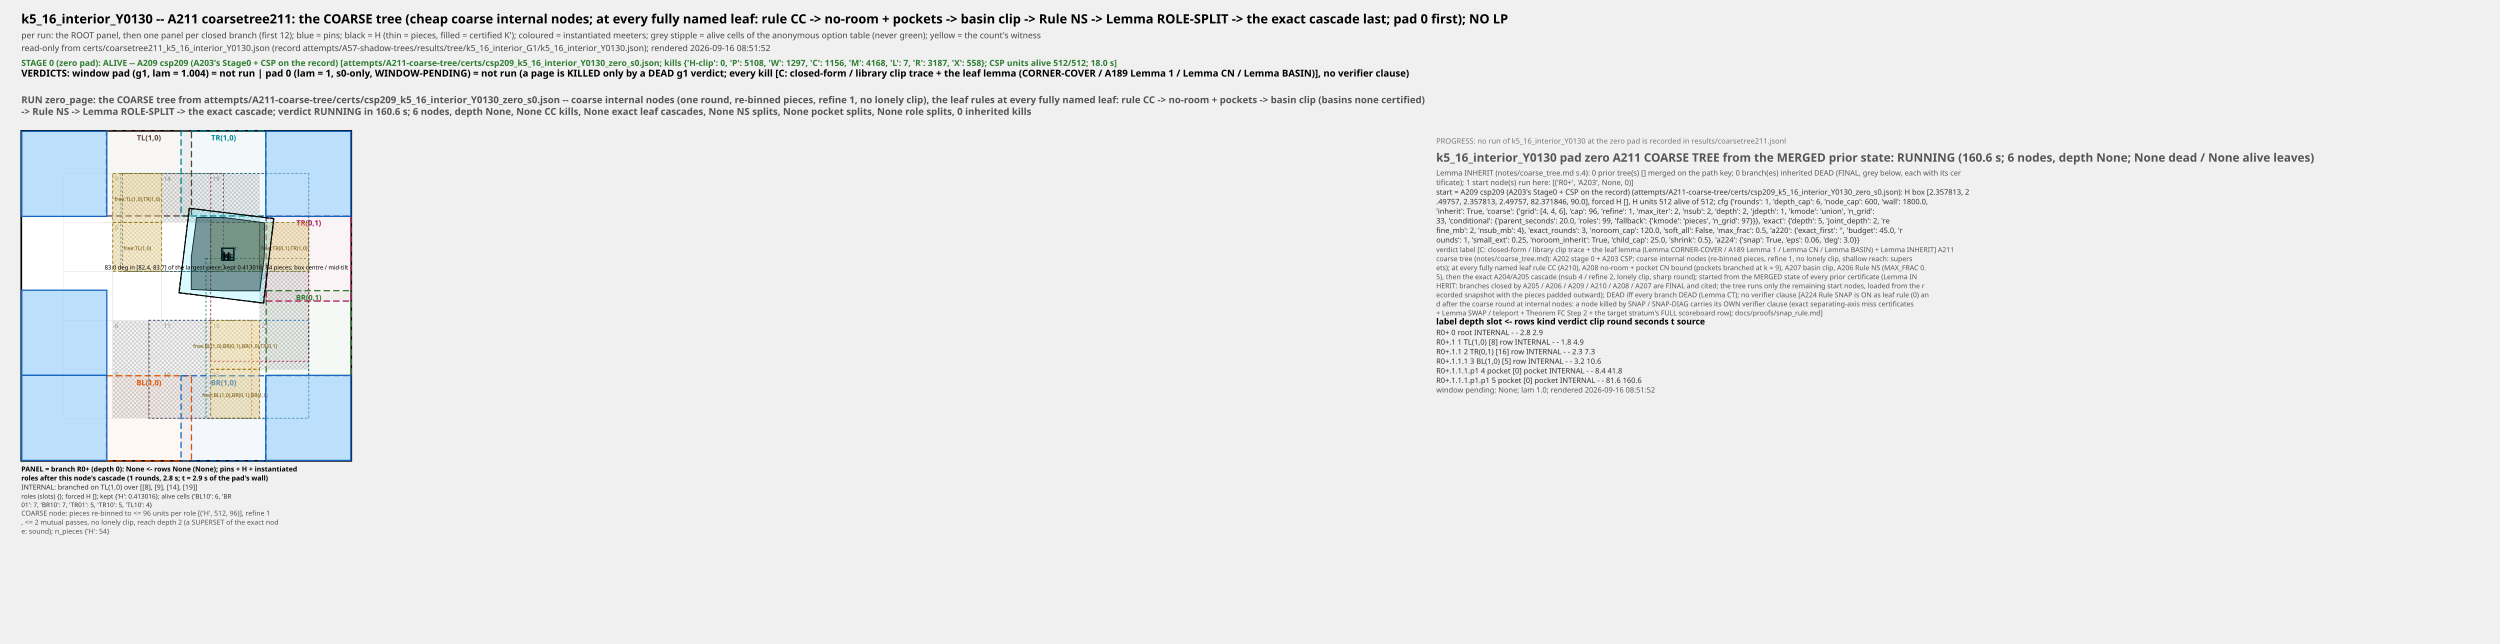
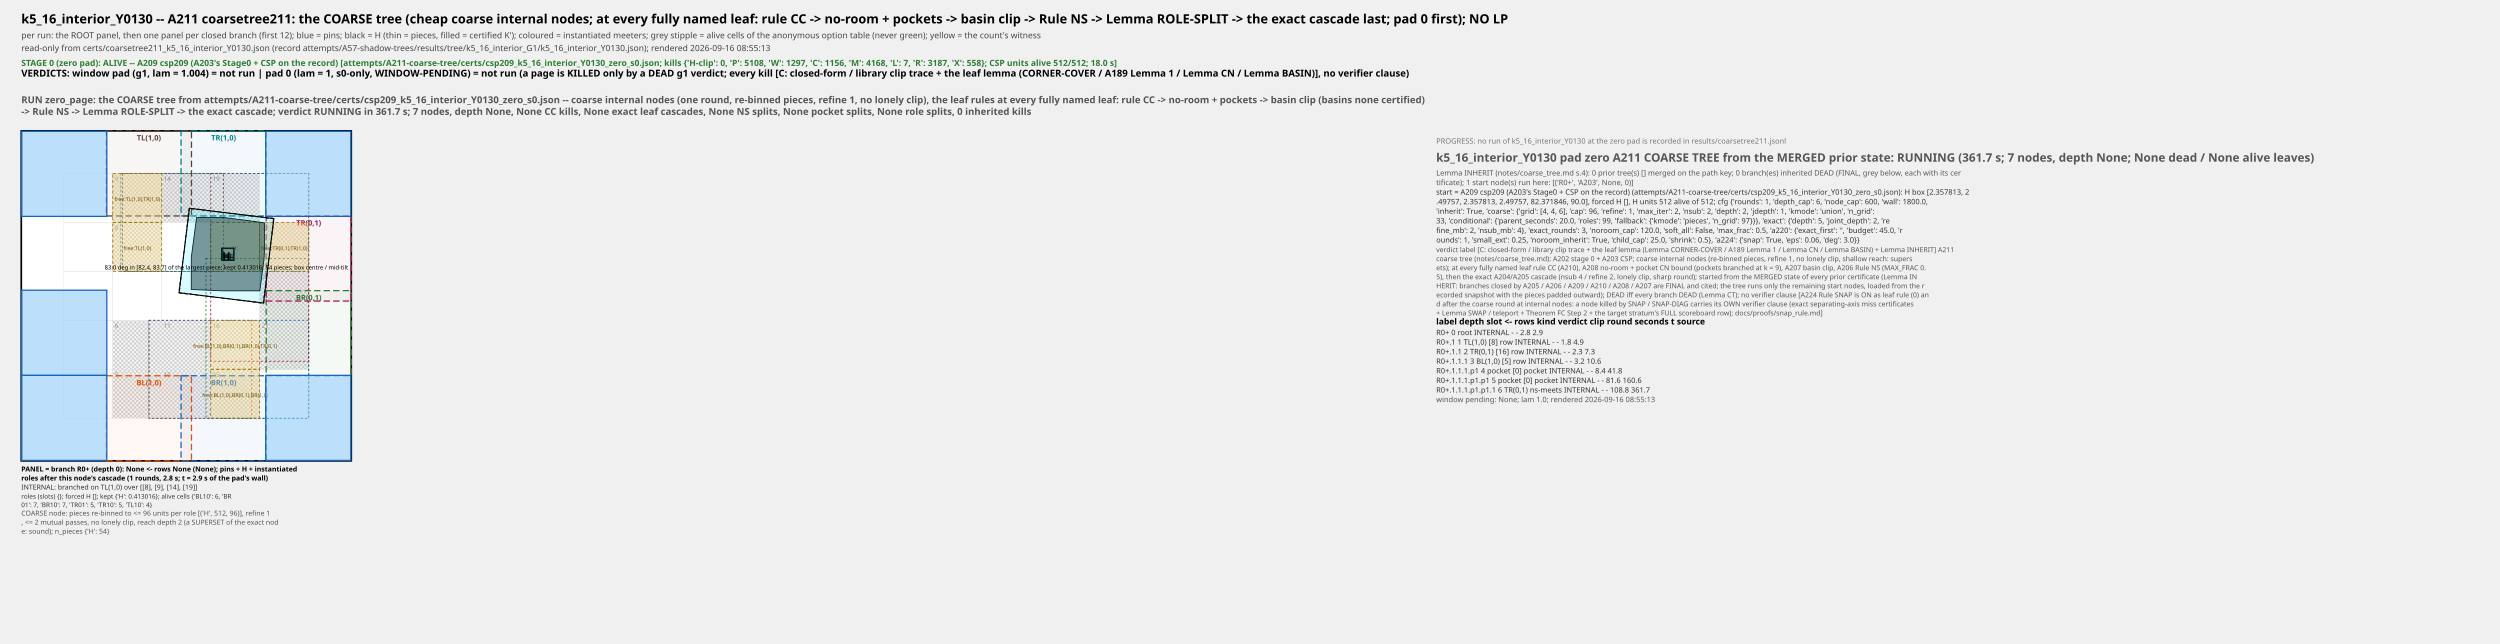
<svg xmlns="http://www.w3.org/2000/svg" width="2350" height="605" font-family="Segoe UI, sans-serif" style="background:#fff">
  <defs>
    <pattern id="stipple" width="4" height="4" patternUnits="userSpaceOnUse">
      <rect width="4" height="4" fill="#f2f2f2" />
      <circle cx="1" cy="1" r="0.7" fill="#999" />
      <circle cx="3" cy="3" r="0.7" fill="#999" />
    </pattern>
  </defs>
  <text x="20.0" y="22.0" font-size="12" fill="#000" text-anchor="start" font-weight="bold">k5_16_interior_Y0130 -- A211 coarsetree211: the COARSE tree (cheap coarse internal nodes; at every fully named leaf: rule CC -&gt; no-room + pockets -&gt; basin clip -&gt; Rule NS -&gt; Lemma ROLE-SPLIT -&gt; the exact cascade last; pad 0 first); NO LP</text>
  <text x="20.0" y="36.0" font-size="8" fill="#444" text-anchor="start">per run: the ROOT panel, then one panel per closed branch (first 12); blue = pins; black = H (thin = pieces, filled = certified K'); coloured = instantiated meeters; grey stipple = alive cells of the anonymous option table (never green); yellow = the count's witness</text>
-   <text x="20.0" y="48.0" font-size="8" fill="#444" text-anchor="start">read-only from certs/coarsetree211_k5_16_interior_Y0130.json (record attempts/A57-shadow-trees/results/tree/k5_16_interior_G1/k5_16_interior_Y0130.json); rendered 2026-09-16 08:51:52</text>
+   <text x="20.0" y="48.0" font-size="8" fill="#444" text-anchor="start">read-only from certs/coarsetree211_k5_16_interior_Y0130.json (record attempts/A57-shadow-trees/results/tree/k5_16_interior_G1/k5_16_interior_Y0130.json); rendered 2026-09-16 08:55:13</text>
  <text x="20.0" y="62.0" font-size="8" fill="#2e7d32" text-anchor="start" font-weight="bold">STAGE 0 (zero pad): ALIVE -- A209 csp209 (A203's Stage0 + CSP on the record) [attempts/A211-coarse-tree/certs/csp209_k5_16_interior_Y0130_zero_s0.json; kills {'H-clip': 0, 'P': 5108, 'W': 1297, 'C': 1156, 'M': 4168, 'L': 7, 'R': 3187, 'X': 558}; CSP units alive 512/512; 18.0 s]</text>
  <text x="20.0" y="72.0" font-size="9" fill="#000" text-anchor="start" font-weight="bold">VERDICTS: window pad (g1, lam = 1.004) = not run | pad 0 (lam = 1, s0-only, WINDOW-PENDING) = not run   (a page is KILLED only by a DEAD g1 verdict; every kill [C: closed-form / library clip trace + the leaf lemma (CORNER-COVER / A189 Lemma 1 / Lemma CN / Lemma BASIN)], no verifier clause)</text>
  <text x="20.0" y="97.0" font-size="9" fill="#555" text-anchor="start" font-weight="bold">RUN zero_page: the COARSE tree from attempts/A211-coarse-tree/certs/csp209_k5_16_interior_Y0130_zero_s0.json -- coarse internal nodes (one round, re-binned pieces, refine 1, no lonely clip), the leaf rules at every fully named leaf: rule CC -&gt; no-room + pockets -&gt; basin clip (basins none certified) </text>
-   <text x="20.0" y="108.0" font-size="9" fill="#555" text-anchor="start" font-weight="bold">-&gt; Rule NS -&gt; Lemma ROLE-SPLIT -&gt; the exact cascade; verdict RUNNING in 160.6 s; 6 nodes, depth None, None CC kills, None exact leaf cascades, None NS splits, None pocket splits, None role splits, 0 inherited kills</text>
+   <text x="20.0" y="108.0" font-size="9" fill="#555" text-anchor="start" font-weight="bold">-&gt; Rule NS -&gt; Lemma ROLE-SPLIT -&gt; the exact cascade; verdict RUNNING in 361.7 s; 7 nodes, depth None, None CC kills, None exact leaf cascades, None NS splits, None pocket splits, None role splits, 0 inherited kills</text>
  <text x="1350.0" y="135.0" font-size="7" fill="#777" text-anchor="start">PROGRESS: no run of k5_16_interior_Y0130 at the zero pad is recorded in results/coarsetree211.jsonl</text>
  <text x="1350.0" y="144.0" font-size="6" fill="#000" text-anchor="start" />
-   <text x="1350.0" y="152.0" font-size="11" fill="#555" text-anchor="start" font-weight="bold">k5_16_interior_Y0130  pad zero  A211 COARSE TREE from the MERGED prior state: RUNNING  (160.6 s; 6 nodes, depth None; None dead / None alive leaves)</text>
+   <text x="1350.0" y="152.0" font-size="11" fill="#555" text-anchor="start" font-weight="bold">k5_16_interior_Y0130  pad zero  A211 COARSE TREE from the MERGED prior state: RUNNING  (361.7 s; 7 nodes, depth None; None dead / None alive leaves)</text>
  <text x="1350.0" y="165.0" font-size="7" fill="#555" text-anchor="start">Lemma INHERIT (notes/coarse_tree.md s.4): 0 prior tree(s) [] merged on the path key; 0 branch(es) inherited DEAD (FINAL, grey below, each with its cer</text>
  <text x="1350.0" y="174.0" font-size="7" fill="#555" text-anchor="start">tificate); 1 start node(s) run here: [('R0+', 'A203', None, 0)]</text>
  <text x="1350.0" y="183.0" font-size="7" fill="#333" text-anchor="start">start = A209 csp209 (A203's Stage0 + CSP on the record) (attempts/A211-coarse-tree/certs/csp209_k5_16_interior_Y0130_zero_s0.json): H box [2.357813, 2</text>
  <text x="1350.0" y="192.0" font-size="7" fill="#333" text-anchor="start">.49757, 2.357813, 2.49757, 82.371846, 90.0], forced H [], H units 512 alive of 512; cfg {'rounds': 1, 'depth_cap': 6, 'node_cap': 600, 'wall': 1800.0,</text>
  <text x="1350.0" y="201.0" font-size="7" fill="#333" text-anchor="start"> 'inherit': True, 'coarse': {'grid': [4, 4, 6], 'cap': 96, 'refine': 1, 'max_iter': 2, 'nsub': 2, 'depth': 2, 'jdepth': 1, 'kmode': 'union', 'n_grid':</text>
  <text x="1350.0" y="210.0" font-size="7" fill="#333" text-anchor="start"> 33, 'conditional': {'parent_seconds': 20.0, 'roles': 99, 'fallback': {'kmode': 'pieces', 'n_grid': 97}}}, 'exact': {'depth': 5, 'joint_depth': 2, 're</text>
  <text x="1350.0" y="219.0" font-size="7" fill="#333" text-anchor="start">fine_mb': 2, 'nsub_mb': 4}, 'exact_rounds': 3, 'noroom_cap': 120.0, 'soft_all': False, 'max_frac': 0.5, 'a220': {'exact_first': '', 'budget': 45.0, 'r</text>
  <text x="1350.0" y="228.0" font-size="7" fill="#333" text-anchor="start">ounds': 1, 'small_ext': 0.25, 'noroom_inherit': True, 'child_cap': 25.0, 'shrink': 0.5}, 'a224': {'snap': True, 'eps': 0.06, 'deg': 3.0}}</text>
  <text x="1350.0" y="237.0" font-size="6.5" fill="#555" text-anchor="start">verdict label [C: closed-form / library clip trace + the leaf lemma (Lemma CORNER-COVER / A189 Lemma 1 / Lemma CN / Lemma BASIN) + Lemma INHERIT] A211</text>
  <text x="1350.0" y="245.5" font-size="6.5" fill="#555" text-anchor="start"> coarse tree (notes/coarse_tree.md): A202 stage 0 + A203 CSP; coarse internal nodes (re-binned pieces, refine 1, no lonely clip, shallow reach: supers</text>
  <text x="1350.0" y="254.0" font-size="6.5" fill="#555" text-anchor="start">ets); at every fully named leaf rule CC (A210), A208 no-room + pocket CN bound (pockets branched at k = 9), A207 basin clip, A206 Rule NS (MAX_FRAC 0.</text>
  <text x="1350.0" y="262.5" font-size="6.5" fill="#555" text-anchor="start">5), then the exact A204/A205 cascade (nsub 4 / refine 2, lonely clip, sharp round); started from the MERGED state of every prior certificate (Lemma IN</text>
  <text x="1350.0" y="271.0" font-size="6.5" fill="#555" text-anchor="start">HERIT: branches closed by A205 / A206 / A209 / A210 / A208 / A207 are FINAL and cited; the tree runs only the remaining start nodes, loaded from the r</text>
  <text x="1350.0" y="279.5" font-size="6.5" fill="#555" text-anchor="start">ecorded snapshot with the pieces padded outward); DEAD iff every branch DEAD (Lemma CT); no verifier clause  [A224 Rule SNAP is ON as leaf rule (0) an</text>
  <text x="1350.0" y="288.0" font-size="6.5" fill="#555" text-anchor="start">d after the coarse round at internal nodes: a node killed by SNAP / SNAP-DIAG carries its OWN verifier clause (exact separating-axis miss certificates</text>
  <text x="1350.0" y="296.5" font-size="6.5" fill="#555" text-anchor="start"> + Lemma SWAP / teleport + Theorem FC Step 2 + the target stratum's FULL scoreboard row); docs/proofs/snap_rule.md]</text>
  <text x="1350.0" y="305.0" font-size="8" fill="#000" text-anchor="start" font-weight="bold">label        depth  slot      &lt;- rows          kind   verdict   clip     round  seconds  t     source</text>
  <text x="1350.0" y="315.0" font-size="7" fill="#333" text-anchor="start">R0+          0      root                              INTERNAL  -        -      2.8      2.9</text>
  <text x="1350.0" y="324.0" font-size="7" fill="#333" text-anchor="start">R0+.1        1      TL(1,0)   [8]              row    INTERNAL  -        -      1.8      4.9</text>
  <text x="1350.0" y="333.0" font-size="7" fill="#333" text-anchor="start">R0+.1.1      2      TR(0,1)   [16]             row    INTERNAL  -        -      2.3      7.3</text>
  <text x="1350.0" y="342.0" font-size="7" fill="#333" text-anchor="start">R0+.1.1.1    3      BL(1,0)   [5]              row    INTERNAL  -        -      3.2      10.6</text>
  <text x="1350.0" y="351.0" font-size="7" fill="#333" text-anchor="start">R0+.1.1.1.p1 4      pocket    [0]              pocket INTERNAL  -        -      8.4      41.8</text>
  <text x="1350.0" y="360.0" font-size="7" fill="#333" text-anchor="start">R0+.1.1.1.p1.p1 5      pocket    [0]              pocket INTERNAL  -        -      81.6     160.6</text>
-   <text x="1350.0" y="369.0" font-size="7" fill="#555" text-anchor="start">window pending: None; lam 1.0; rendered 2026-09-16 08:51:52</text>
+   <text x="1350.0" y="369.0" font-size="7" fill="#333" text-anchor="start">R0+.1.1.1.p1.p1.1 6      TR(0,1)                    ns-meets INTERNAL  -        -      108.8    361.7</text>
+   <text x="1350.0" y="378.0" font-size="7" fill="#555" text-anchor="start">window pending: None; lam 1.0; rendered 2026-09-16 08:55:13</text>
  <rect x="20.0" y="123.0" width="310.2" height="310.2" fill="#fff" fill-opacity="1.00" stroke="#000" stroke-width="1.60" />
  <rect x="60.0" y="347.1" width="46.0" height="46.0" fill="#fff" fill-opacity="1.00" stroke="#ddd" stroke-width="0.30" />
  <rect x="60.0" y="301.1" width="46.0" height="46.0" fill="#fff" fill-opacity="1.00" stroke="#ddd" stroke-width="0.30" />
  <rect x="60.0" y="255.1" width="46.0" height="46.0" fill="#fff" fill-opacity="1.00" stroke="#ddd" stroke-width="0.30" />
  <rect x="60.0" y="209.0" width="46.0" height="46.0" fill="#fff" fill-opacity="1.00" stroke="#ddd" stroke-width="0.30" />
  <rect x="60.0" y="163.0" width="46.0" height="46.0" fill="#fff" fill-opacity="1.00" stroke="#ddd" stroke-width="0.30" />
  <rect x="106.0" y="347.1" width="46.0" height="46.0" fill="url(#stipple)" fill-opacity="1.00" stroke="#ddd" stroke-width="0.30" />
  <text x="108.0" y="354.1" font-size="5.5" fill="#888" text-anchor="start">5</text>
  <rect x="106.0" y="301.1" width="46.0" height="46.0" fill="url(#stipple)" fill-opacity="1.00" stroke="#ddd" stroke-width="0.30" />
  <text x="108.0" y="308.1" font-size="5.5" fill="#888" text-anchor="start">6</text>
  <rect x="106.0" y="255.1" width="46.0" height="46.0" fill="#fff" fill-opacity="1.00" stroke="#ddd" stroke-width="0.30" />
  <rect x="106.0" y="209.0" width="46.0" height="46.0" fill="url(#stipple)" fill-opacity="1.00" stroke="#ddd" stroke-width="0.30" />
  <text x="108.0" y="216.0" font-size="5.5" fill="#888" text-anchor="start">8</text>
  <rect x="106.0" y="163.0" width="46.0" height="46.0" fill="url(#stipple)" fill-opacity="1.00" stroke="#ddd" stroke-width="0.30" />
  <text x="108.0" y="170.0" font-size="5.5" fill="#888" text-anchor="start">9</text>
  <rect x="152.1" y="347.1" width="46.0" height="46.0" fill="url(#stipple)" fill-opacity="1.00" stroke="#ddd" stroke-width="0.30" />
  <text x="154.1" y="354.1" font-size="5.5" fill="#888" text-anchor="start">10</text>
  <rect x="152.1" y="301.1" width="46.0" height="46.0" fill="url(#stipple)" fill-opacity="1.00" stroke="#ddd" stroke-width="0.30" />
  <text x="154.1" y="308.1" font-size="5.5" fill="#888" text-anchor="start">11</text>
  <rect x="152.1" y="255.1" width="46.0" height="46.0" fill="#fff" fill-opacity="1.00" stroke="#ddd" stroke-width="0.30" />
  <rect x="152.1" y="209.0" width="46.0" height="46.0" fill="#fff" fill-opacity="1.00" stroke="#ddd" stroke-width="0.30" />
  <rect x="152.1" y="163.0" width="46.0" height="46.0" fill="url(#stipple)" fill-opacity="1.00" stroke="#ddd" stroke-width="0.30" />
  <text x="154.1" y="170.0" font-size="5.5" fill="#888" text-anchor="start">14</text>
  <rect x="198.1" y="347.1" width="46.0" height="46.0" fill="url(#stipple)" fill-opacity="1.00" stroke="#ddd" stroke-width="0.30" />
  <text x="200.1" y="354.1" font-size="5.5" fill="#888" text-anchor="start">15</text>
  <rect x="198.1" y="301.1" width="46.0" height="46.0" fill="url(#stipple)" fill-opacity="1.00" stroke="#ddd" stroke-width="0.30" />
  <text x="200.1" y="308.1" font-size="5.5" fill="#888" text-anchor="start">16</text>
  <rect x="198.1" y="255.1" width="46.0" height="46.0" fill="#fff" fill-opacity="1.00" stroke="#ddd" stroke-width="0.30" />
  <rect x="198.1" y="209.0" width="46.0" height="46.0" fill="#fff" fill-opacity="1.00" stroke="#ddd" stroke-width="0.30" />
  <rect x="198.1" y="163.0" width="46.0" height="46.0" fill="url(#stipple)" fill-opacity="1.00" stroke="#ddd" stroke-width="0.30" />
  <text x="200.1" y="170.0" font-size="5.5" fill="#888" text-anchor="start">19</text>
  <rect x="244.1" y="347.1" width="46.0" height="46.0" fill="#fff" fill-opacity="1.00" stroke="#ddd" stroke-width="0.30" />
  <rect x="244.1" y="301.1" width="46.0" height="46.0" fill="url(#stipple)" fill-opacity="1.00" stroke="#ddd" stroke-width="0.30" />
  <text x="246.1" y="308.1" font-size="5.5" fill="#888" text-anchor="start">21</text>
  <rect x="244.1" y="255.1" width="46.0" height="46.0" fill="url(#stipple)" fill-opacity="1.00" stroke="#ddd" stroke-width="0.30" />
  <text x="246.1" y="262.1" font-size="5.5" fill="#888" text-anchor="start">22</text>
  <rect x="244.1" y="209.0" width="46.0" height="46.0" fill="url(#stipple)" fill-opacity="1.00" stroke="#ddd" stroke-width="0.30" />
  <text x="246.1" y="216.0" font-size="5.5" fill="#888" text-anchor="start">23</text>
  <rect x="244.1" y="163.0" width="46.0" height="46.0" fill="#fff" fill-opacity="1.00" stroke="#ddd" stroke-width="0.30" />
  <rect x="100.0" y="353.2" width="80.0" height="80.0" fill="#e65100" fill-opacity="0.05" stroke="#e65100" stroke-width="1.20" stroke-dasharray="6,3" />
  <text x="140.0" y="362.2" font-size="7" fill="#e65100" text-anchor="middle" font-weight="bold">BL(1,0)</text>
  <rect x="140.0" y="301.1" width="96.6" height="92.1" fill="none" fill-opacity="0.00" stroke="#e65100" stroke-width="0.80" stroke-dasharray="2,2" />
  <rect x="250.2" y="273.2" width="80.0" height="80.0" fill="#2e7d32" fill-opacity="0.05" stroke="#2e7d32" stroke-width="1.20" stroke-dasharray="6,3" />
  <text x="290.2" y="282.2" font-size="7" fill="#2e7d32" text-anchor="middle" font-weight="bold">BR(0,1)</text>
  <rect x="193.6" y="243.0" width="96.6" height="150.2" fill="none" fill-opacity="0.00" stroke="#2e7d32" stroke-width="0.80" stroke-dasharray="2,2" />
  <rect x="170.2" y="353.2" width="80.0" height="80.0" fill="#1565c0" fill-opacity="0.05" stroke="#1565c0" stroke-width="1.20" stroke-dasharray="6,3" />
  <text x="210.2" y="362.2" font-size="7" fill="#1565c0" text-anchor="middle" font-weight="bold">BR(1,0)</text>
  <rect x="140.0" y="301.1" width="150.2" height="92.1" fill="none" fill-opacity="0.00" stroke="#1565c0" stroke-width="0.80" stroke-dasharray="2,2" />
  <rect x="250.2" y="203.0" width="80.0" height="80.0" fill="#ad1457" fill-opacity="0.05" stroke="#ad1457" stroke-width="1.20" stroke-dasharray="6,3" />
  <text x="290.2" y="212.0" font-size="7" fill="#ad1457" text-anchor="middle" font-weight="bold">TR(0,1)</text>
  <rect x="198.1" y="163.0" width="92.1" height="176.6" fill="none" fill-opacity="0.00" stroke="#ad1457" stroke-width="0.80" stroke-dasharray="2,2" />
  <rect x="170.2" y="123.0" width="80.0" height="80.0" fill="#00838f" fill-opacity="0.05" stroke="#00838f" stroke-width="1.20" stroke-dasharray="6,3" />
  <text x="210.2" y="132.0" font-size="7" fill="#00838f" text-anchor="middle" font-weight="bold">TR(1,0)</text>
  <rect x="113.6" y="163.0" width="176.6" height="92.1" fill="none" fill-opacity="0.00" stroke="#00838f" stroke-width="0.80" stroke-dasharray="2,2" />
  <rect x="100.0" y="123.0" width="80.0" height="80.0" fill="#5d4037" fill-opacity="0.05" stroke="#5d4037" stroke-width="1.20" stroke-dasharray="6,3" />
  <text x="140.0" y="132.0" font-size="7" fill="#5d4037" text-anchor="middle" font-weight="bold">TL(1,0)</text>
  <rect x="115.1" y="163.0" width="95.1" height="92.1" fill="none" fill-opacity="0.00" stroke="#5d4037" stroke-width="0.80" stroke-dasharray="2,2" />
  <rect x="198.1" y="209.0" width="46.0" height="46.0" fill="#ffe082" fill-opacity="0.35" stroke="#8d6e00" stroke-width="0.70" stroke-dasharray="3,2" />
  <text x="221.1" y="235.1" font-size="5" fill="#6d4c00" text-anchor="middle">H:</text>
  <rect x="106.0" y="209.0" width="46.0" height="46.0" fill="#ffe082" fill-opacity="0.35" stroke="#8d6e00" stroke-width="0.70" stroke-dasharray="3,2" />
  <text x="129.1" y="235.1" font-size="5" fill="#6d4c00" text-anchor="middle">free:TL(1,0)</text>
  <rect x="106.0" y="163.0" width="46.0" height="46.0" fill="#ffe082" fill-opacity="0.35" stroke="#8d6e00" stroke-width="0.70" stroke-dasharray="3,2" />
  <text x="129.1" y="189.0" font-size="5" fill="#6d4c00" text-anchor="middle">free:TL(1,0),TR(1,0)</text>
  <rect x="244.1" y="209.0" width="46.0" height="46.0" fill="#ffe082" fill-opacity="0.35" stroke="#8d6e00" stroke-width="0.70" stroke-dasharray="3,2" />
  <text x="267.2" y="235.1" font-size="5" fill="#6d4c00" text-anchor="middle">free:TR(0,1),TR(1,0)</text>
  <rect x="198.1" y="301.1" width="46.0" height="46.0" fill="#ffe082" fill-opacity="0.35" stroke="#8d6e00" stroke-width="0.70" stroke-dasharray="3,2" />
  <text x="221.1" y="327.1" font-size="5" fill="#6d4c00" text-anchor="middle">free:BL(1,0),BR(0,1),BR(1,0),TR(0,1)</text>
  <rect x="198.1" y="347.1" width="46.0" height="46.0" fill="#ffe082" fill-opacity="0.35" stroke="#8d6e00" stroke-width="0.70" stroke-dasharray="3,2" />
  <text x="221.1" y="373.2" font-size="5" fill="#6d4c00" text-anchor="middle">free:BL(1,0),BR(0,1),BR(1,0)</text>
  <polygon points="20.4,432.8 100.4,432.8 100.4,352.8 20.4,352.8" fill="#90caf9" fill-opacity="0.60" stroke="#1565c0" stroke-width="1.20" />
  <polygon points="20.4,352.8 100.4,352.8 100.4,272.8 20.4,272.8" fill="#90caf9" fill-opacity="0.60" stroke="#1565c0" stroke-width="1.20" />
  <polygon points="20.4,203.4 100.4,203.4 100.4,123.4 20.4,123.4" fill="#90caf9" fill-opacity="0.60" stroke="#1565c0" stroke-width="1.20" />
  <polygon points="249.8,432.8 329.8,432.8 329.8,352.8 249.8,352.8" fill="#90caf9" fill-opacity="0.60" stroke="#1565c0" stroke-width="1.20" />
  <polygon points="249.8,203.4 329.8,203.4 329.8,123.4 249.8,123.4" fill="#90caf9" fill-opacity="0.60" stroke="#1565c0" stroke-width="1.20" />
  <rect x="208.6" y="233.4" width="11.2" height="11.2" fill="none" fill-opacity="0.00" stroke="#000" stroke-width="0.70" stroke-dasharray="4,3" />
  <rect x="208.6" y="241.7" width="2.8" height="2.8" fill="none" fill-opacity="0.00" stroke="#000000" stroke-width="0.25" />
  <rect x="208.6" y="241.7" width="2.8" height="2.8" fill="none" fill-opacity="0.00" stroke="#000000" stroke-width="0.25" />
  <rect x="208.6" y="241.7" width="2.8" height="2.8" fill="none" fill-opacity="0.00" stroke="#000000" stroke-width="0.25" />
  <rect x="208.6" y="241.7" width="2.8" height="2.8" fill="none" fill-opacity="0.00" stroke="#000000" stroke-width="0.25" />
  <rect x="208.6" y="241.7" width="2.8" height="2.8" fill="none" fill-opacity="0.00" stroke="#000000" stroke-width="0.25" />
  <rect x="208.6" y="241.7" width="2.8" height="2.8" fill="none" fill-opacity="0.00" stroke="#000000" stroke-width="0.25" />
  <rect x="208.6" y="239.0" width="2.8" height="2.8" fill="none" fill-opacity="0.00" stroke="#000000" stroke-width="0.25" />
  <rect x="208.6" y="239.0" width="2.8" height="2.8" fill="none" fill-opacity="0.00" stroke="#000000" stroke-width="0.25" />
  <rect x="208.6" y="239.5" width="2.8" height="2.2" fill="none" fill-opacity="0.00" stroke="#000000" stroke-width="0.25" />
  <rect x="208.6" y="240.4" width="2.8" height="1.3" fill="none" fill-opacity="0.00" stroke="#000000" stroke-width="0.25" />
  <rect x="208.6" y="239.0" width="2.8" height="2.8" fill="none" fill-opacity="0.00" stroke="#000000" stroke-width="0.25" />
  <rect x="208.6" y="239.0" width="1.5" height="2.8" fill="none" fill-opacity="0.00" stroke="#000000" stroke-width="0.25" />
  <rect x="208.6" y="237.8" width="2.8" height="1.2" fill="none" fill-opacity="0.00" stroke="#000000" stroke-width="0.25" />
  <rect x="208.6" y="238.7" width="2.6" height="0.5" fill="none" fill-opacity="0.00" stroke="#000000" stroke-width="0.25" />
  <rect x="208.6" y="236.2" width="0.7" height="2.8" fill="none" fill-opacity="0.00" stroke="#000000" stroke-width="0.25" />
  <rect x="208.6" y="236.2" width="1.5" height="2.8" fill="none" fill-opacity="0.00" stroke="#000000" stroke-width="0.25" />
  <rect x="208.6" y="233.4" width="0.7" height="2.8" fill="none" fill-opacity="0.00" stroke="#000000" stroke-width="0.25" />
  <rect x="208.6" y="233.4" width="1.5" height="2.8" fill="none" fill-opacity="0.00" stroke="#000000" stroke-width="0.25" />
  <rect x="211.4" y="241.7" width="2.8" height="2.8" fill="none" fill-opacity="0.00" stroke="#000000" stroke-width="0.25" />
  <rect x="211.4" y="241.7" width="2.8" height="2.8" fill="none" fill-opacity="0.00" stroke="#000000" stroke-width="0.25" />
  <rect x="211.4" y="241.7" width="2.8" height="2.8" fill="none" fill-opacity="0.00" stroke="#000000" stroke-width="0.25" />
  <rect x="211.4" y="241.7" width="2.8" height="2.8" fill="none" fill-opacity="0.00" stroke="#000000" stroke-width="0.25" />
  <rect x="211.4" y="241.7" width="2.8" height="2.8" fill="none" fill-opacity="0.00" stroke="#000000" stroke-width="0.25" />
  <rect x="211.4" y="242.2" width="2.8" height="2.3" fill="none" fill-opacity="0.00" stroke="#000000" stroke-width="0.25" />
  <rect x="211.4" y="239.0" width="2.8" height="2.8" fill="none" fill-opacity="0.00" stroke="#000000" stroke-width="0.25" />
  <rect x="211.4" y="239.0" width="2.8" height="2.8" fill="none" fill-opacity="0.00" stroke="#000000" stroke-width="0.25" />
  <rect x="211.4" y="239.8" width="2.8" height="2.0" fill="none" fill-opacity="0.00" stroke="#000000" stroke-width="0.25" />
  <rect x="211.4" y="240.6" width="2.8" height="1.2" fill="none" fill-opacity="0.00" stroke="#000000" stroke-width="0.25" />
  <rect x="211.4" y="241.4" width="2.8" height="0.5" fill="none" fill-opacity="0.00" stroke="#000000" stroke-width="0.25" />
  <rect x="211.4" y="238.2" width="2.8" height="0.8" fill="none" fill-opacity="0.00" stroke="#000000" stroke-width="0.25" />
  <rect x="214.2" y="241.7" width="2.8" height="2.8" fill="none" fill-opacity="0.00" stroke="#000000" stroke-width="0.25" />
  <rect x="214.2" y="241.7" width="2.8" height="2.8" fill="none" fill-opacity="0.00" stroke="#000000" stroke-width="0.25" />
  <rect x="214.2" y="241.7" width="2.8" height="2.8" fill="none" fill-opacity="0.00" stroke="#000000" stroke-width="0.25" />
  <rect x="214.2" y="241.7" width="2.8" height="2.8" fill="none" fill-opacity="0.00" stroke="#000000" stroke-width="0.25" />
  <rect x="214.2" y="241.7" width="2.8" height="2.8" fill="none" fill-opacity="0.00" stroke="#000000" stroke-width="0.25" />
  <rect x="214.2" y="242.3" width="2.8" height="2.3" fill="none" fill-opacity="0.00" stroke="#000000" stroke-width="0.25" />
  <rect x="214.2" y="239.0" width="2.8" height="2.8" fill="none" fill-opacity="0.00" stroke="#000000" stroke-width="0.25" />
  <rect x="214.2" y="239.3" width="2.8" height="2.5" fill="none" fill-opacity="0.00" stroke="#000000" stroke-width="0.25" />
  <rect x="214.2" y="240.0" width="2.8" height="1.7" fill="none" fill-opacity="0.00" stroke="#000000" stroke-width="0.25" />
  <rect x="214.2" y="240.8" width="2.8" height="1.0" fill="none" fill-opacity="0.00" stroke="#000000" stroke-width="0.25" />
  <rect x="214.2" y="241.5" width="2.8" height="0.5" fill="none" fill-opacity="0.00" stroke="#000000" stroke-width="0.25" />
  <rect x="214.2" y="238.5" width="2.8" height="0.5" fill="none" fill-opacity="0.00" stroke="#000000" stroke-width="0.25" />
  <rect x="217.0" y="241.7" width="2.8" height="2.8" fill="none" fill-opacity="0.00" stroke="#000000" stroke-width="0.25" />
  <rect x="217.0" y="241.7" width="2.8" height="2.8" fill="none" fill-opacity="0.00" stroke="#000000" stroke-width="0.25" />
  <rect x="217.0" y="241.7" width="2.8" height="2.8" fill="none" fill-opacity="0.00" stroke="#000000" stroke-width="0.25" />
  <rect x="217.0" y="241.7" width="2.8" height="2.8" fill="none" fill-opacity="0.00" stroke="#000000" stroke-width="0.25" />
  <rect x="217.0" y="241.7" width="2.8" height="2.8" fill="none" fill-opacity="0.00" stroke="#000000" stroke-width="0.25" />
  <rect x="217.0" y="242.3" width="2.8" height="2.2" fill="none" fill-opacity="0.00" stroke="#000000" stroke-width="0.25" />
  <rect x="217.0" y="239.0" width="2.8" height="2.8" fill="none" fill-opacity="0.00" stroke="#000000" stroke-width="0.25" />
  <rect x="217.0" y="239.6" width="2.8" height="2.2" fill="none" fill-opacity="0.00" stroke="#000000" stroke-width="0.25" />
  <rect x="217.0" y="240.3" width="2.8" height="1.5" fill="none" fill-opacity="0.00" stroke="#000000" stroke-width="0.25" />
  <rect x="217.0" y="240.9" width="2.8" height="0.8" fill="none" fill-opacity="0.00" stroke="#000000" stroke-width="0.25" />
  <rect x="217.0" y="241.6" width="2.8" height="0.5" fill="none" fill-opacity="0.00" stroke="#000000" stroke-width="0.25" />
  <rect x="217.0" y="238.9" width="0.5" height="0.5" fill="none" fill-opacity="0.00" stroke="#000000" stroke-width="0.25" />
  <rect x="208.6" y="233.4" width="11.2" height="11.2" fill="none" fill-opacity="0.00" stroke="#000000" stroke-width="1.40" />
  <polygon points="179.8,272.1 207.2,273.3 210.2,273.4 244.2,273.4 248.2,243.4 248.6,235.1 248.6,233.4 248.6,209.5 213.9,204.9 211.6,204.6 208.6,204.5 184.8,204.5 180.2,239.2 179.9,241.4 179.8,243.4 179.8,244.5" fill="#000000" fill-opacity="0.45" stroke="#000000" stroke-width="0.80" />
  <polygon points="247.7,284.9 257.4,205.5 178.0,195.8 168.3,275.2" fill="#00e5ff" fill-opacity="0.15" stroke="#000000" stroke-width="1.00" />
  <polygon points="247.2,285.3 257.8,206.0 178.5,195.4 167.9,274.7" fill="none" fill-opacity="0.00" stroke="#000000" stroke-width="0.50" stroke-dasharray="3,2" />
  <polygon points="248.2,284.5 257.0,205.0 177.4,196.2 168.7,275.7" fill="none" fill-opacity="0.00" stroke="#000000" stroke-width="0.50" stroke-dasharray="3,2" />
  <text x="212.8" y="244.3" font-size="10" fill="#000000" text-anchor="middle" font-weight="bold">H</text>
  <text x="212.8" y="253.3" font-size="5.5" fill="#000000" text-anchor="middle">83.0 deg in [82.4, 83.7] of the largest piece; kept 0.413016; 54 pieces; box centre / mid-tilt</text>
  <text x="20.0" y="443.2" font-size="6.5" fill="#000" text-anchor="start" font-weight="bold">PANEL = branch R0+ (depth 0): None &lt;- rows None (None); pins + H + instantiated </text>
  <text x="20.0" y="451.7" font-size="6.5" fill="#000" text-anchor="start" font-weight="bold">roles after this node's cascade (1 rounds, 2.8 s; t = 2.9 s of the pad's wall)</text>
  <text x="20.0" y="460.2" font-size="6.5" fill="#333" text-anchor="start">INTERNAL: branched on TL(1,0) over [[8], [9], [14], [19]]</text>
  <text x="20.0" y="468.7" font-size="6" fill="#333" text-anchor="start">roles (slots) {}; forced H []; kept {'H': 0.413016}; alive cells {'BL10': 6, 'BR</text>
  <text x="20.0" y="476.7" font-size="6" fill="#333" text-anchor="start">01': 7, 'BR10': 7, 'TR01': 5, 'TR10': 5, 'TL10': 4}</text>
  <text x="20.0" y="484.7" font-size="6.5" fill="#555" text-anchor="start">COARSE node: pieces re-binned to &lt;= 96 units per role [('H', 512, 96)], refine 1</text>
  <text x="20.0" y="493.2" font-size="6.5" fill="#555" text-anchor="start">, &lt;= 2 mutual passes, no lonely clip, reach depth 2 (a SUPERSET of the exact nod</text>
  <text x="20.0" y="501.7" font-size="6.5" fill="#555" text-anchor="start">e: sound); n_pieces {'H': 54}</text>
</svg>
